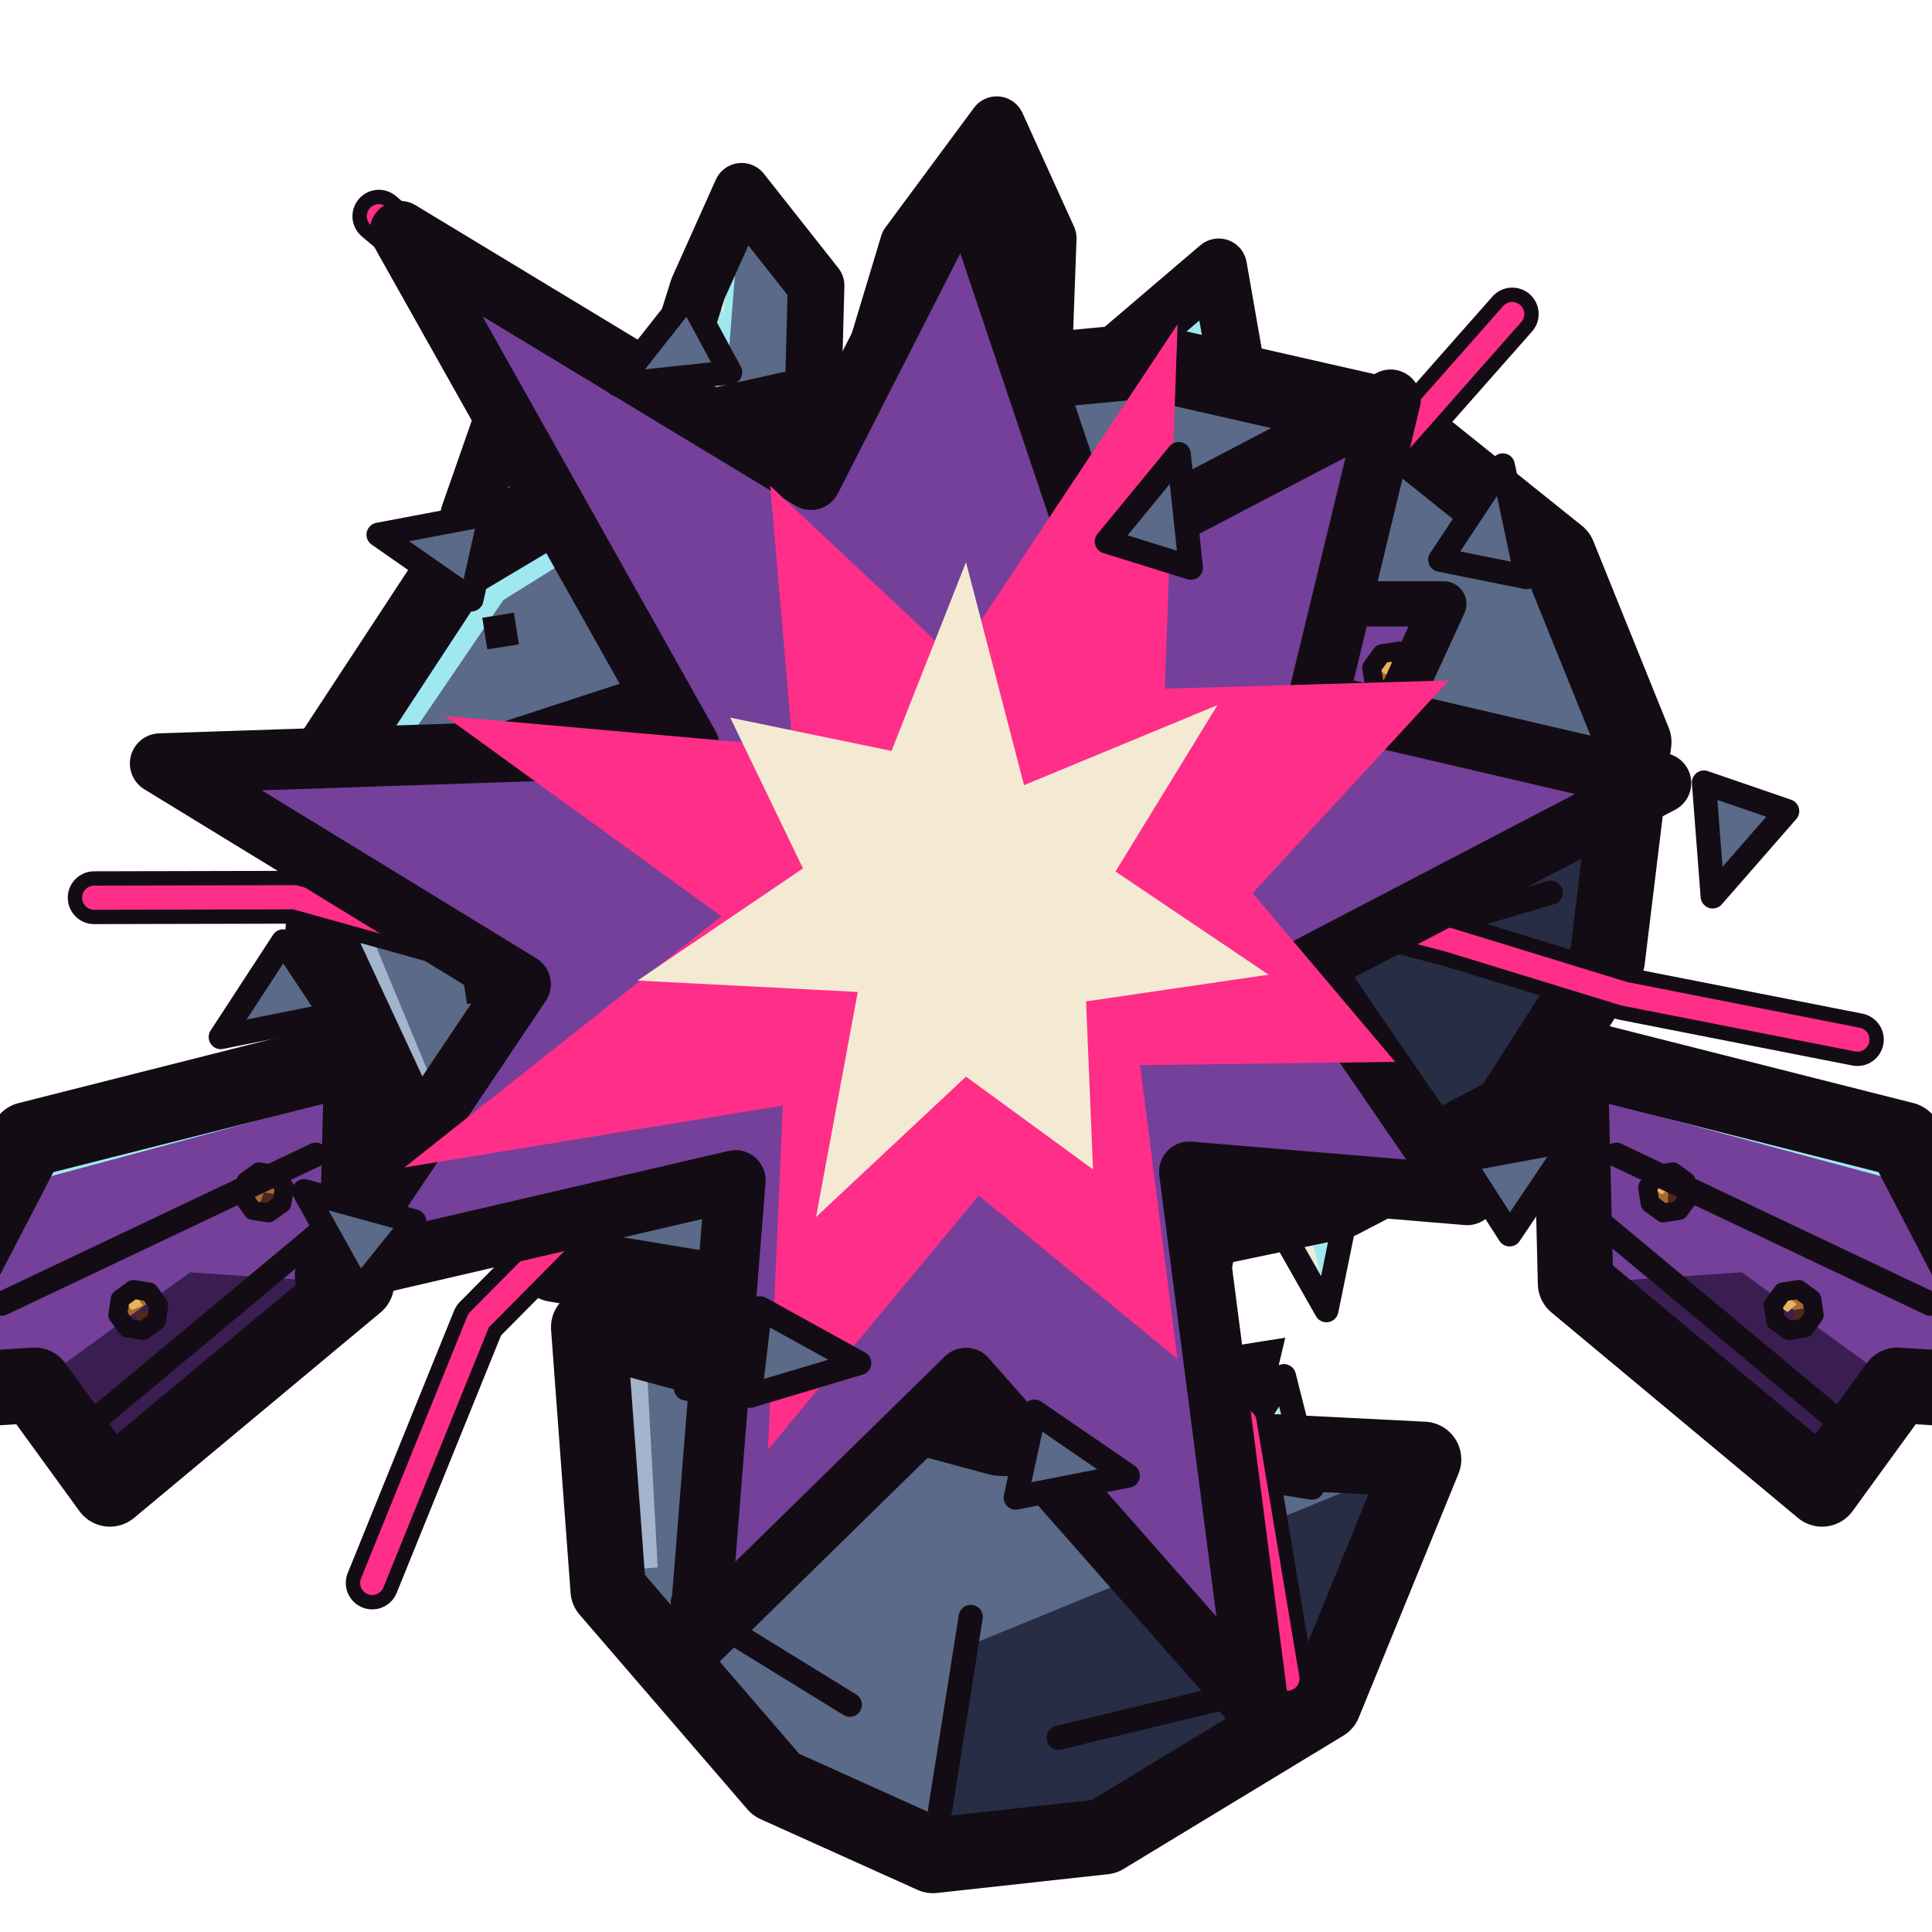
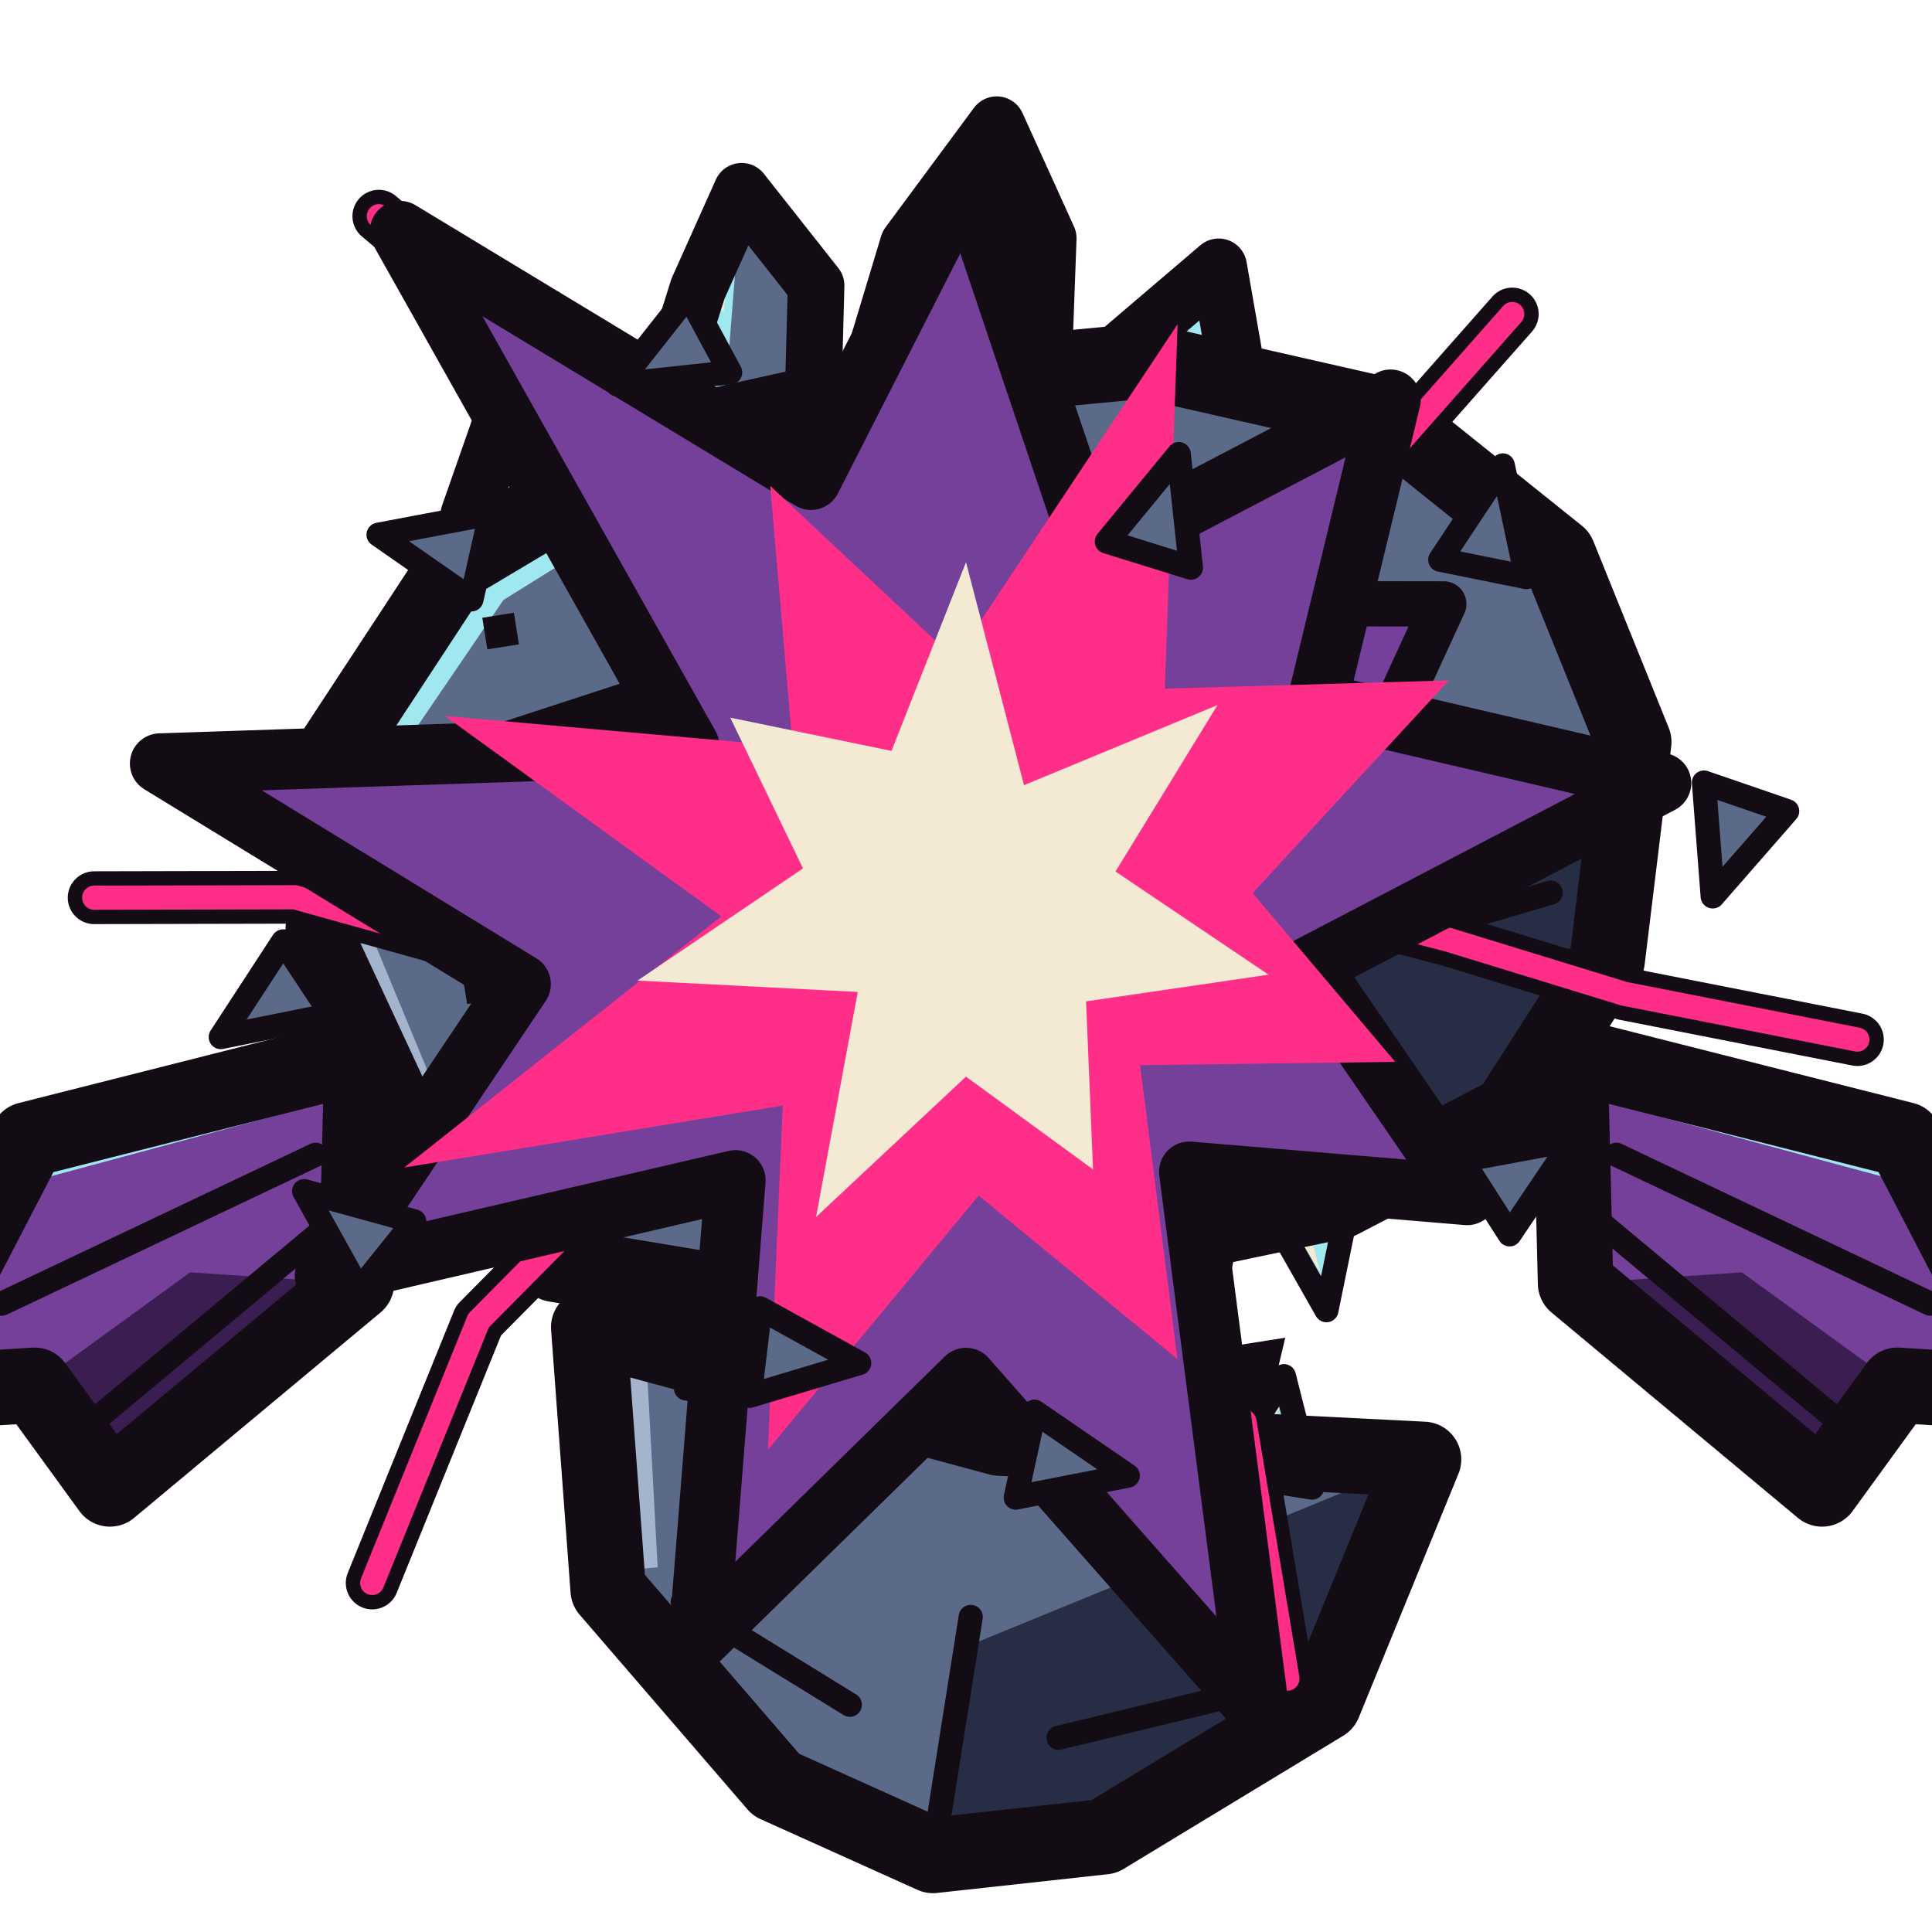
<svg xmlns="http://www.w3.org/2000/svg" viewBox="0 0 256 256" width="256" height="256">
  <defs>
    <filter id="blur" filterUnits="userSpaceOnUse" x="-64" y="-64" width="384" height="384">
      <feGaussianBlur stdDeviation="5" />
    </filter>
  </defs>
  <g transform="translate(128 128) scale(1 1) translate(-128 -128)">
    <g id="glow-back" />
    <g id="body">
      <g class="part" data-part="fin0" transform="translate(-13.25 8.72) rotate(9 40 150)">
        <g class="base">
          <polygon points="58,128 16,146 4,182 22,178 34,190 62,158" fill="#74409A" />
-           <polygon points="50.59,149.07 49.07,150.59 46.93,150.59 45.41,149.07 45.41,146.93 46.93,145.41 49.07,145.41 50.59,146.93" fill="#A66A32" />
-           <polygon points="36.59,167.07 35.07,168.59 32.93,168.59 31.41,167.07 31.41,164.93 32.93,163.41 35.07,163.41 36.59,164.93" fill="#A66A32" />
        </g>
        <g class="shadow">
          <polygon points="62,158 34,190 22,178 40,160" fill="#3A1E52" />
-           <polygon points="48,148 50.8,148 49.74,150.02 47.5,150.8" fill="#4E281D" />
-           <polygon points="34,166 36.8,166 35.74,168.02 33.5,168.8" fill="#4E281D" />
        </g>
        <g class="highlight">
          <polygon points="54,130 18,147 16,152 54,135" fill="#9FE8F0" />
-           <polygon points="46.38,147.44 47.55,146.26 48.5,147.3 47.16,148.14" fill="#E7B65B" />
-           <polygon points="32.38,165.44 33.55,164.26 34.5,165.3 33.16,166.14" fill="#E7B65B" />
        </g>
        <g class="ink">
          <polygon points="58,128 16,146 4,182 22,178 34,190 62,158" fill="none" stroke="#140C14" stroke-width="10" stroke-linejoin="round" />
          <polyline points="54,142 16,168" fill="none" stroke="#140C14" stroke-width="3.2" stroke-linejoin="round" stroke-linecap="round" />
          <polyline points="58,150 30,182" fill="none" stroke="#140C14" stroke-width="3.2" stroke-linejoin="round" stroke-linecap="round" />
-           <polygon points="50.59,149.07 49.07,150.59 46.93,150.59 45.41,149.07 45.41,146.93 46.93,145.41 49.07,145.41 50.59,146.93" fill="none" stroke="#140C14" stroke-width="2.5" stroke-linejoin="round" />
-           <polygon points="36.59,167.07 35.07,168.59 32.93,168.59 31.41,167.07 31.41,164.93 32.93,163.41 35.07,163.41 36.59,164.93" fill="none" stroke="#140C14" stroke-width="2.5" stroke-linejoin="round" />
        </g>
      </g>
      <g class="part" data-part="fin1" transform="translate(13.25 8.72) rotate(-9 216 150)">
        <g class="base">
          <polygon points="198,128 240,146 252,182 234,178 222,190 194,158" fill="#74409A" />
-           <polygon points="210.59,149.07 209.07,150.59 206.93,150.59 205.41,149.07 205.41,146.93 206.93,145.41 209.07,145.41 210.59,146.93" fill="#A66A32" />
-           <polygon points="224.59,167.07 223.07,168.59 220.93,168.59 219.41,167.07 219.41,164.93 220.93,163.41 223.07,163.41 224.59,164.93" fill="#A66A32" />
        </g>
        <g class="shadow">
          <polygon points="194,158 222,190 234,178 216,160" fill="#3A1E52" />
-           <polygon points="208,148 210.8,148 209.74,150.02 207.5,150.8" fill="#4E281D" />
-           <polygon points="222,166 224.8,166 223.74,168.02 221.5,168.8" fill="#4E281D" />
        </g>
        <g class="highlight">
          <polygon points="202,130 238,147 240,152 202,135" fill="#9FE8F0" />
-           <polygon points="206.38,147.44 207.55,146.26 208.5,147.3 207.16,148.14" fill="#E7B65B" />
-           <polygon points="220.38,165.44 221.55,164.26 222.5,165.3 221.16,166.14" fill="#E7B65B" />
        </g>
        <g class="ink">
          <polygon points="198,128 240,146 252,182 234,178 222,190 194,158" fill="none" stroke="#140C14" stroke-width="10" stroke-linejoin="round" />
          <polyline points="202,142 240,168" fill="none" stroke="#140C14" stroke-width="3.2" stroke-linejoin="round" stroke-linecap="round" />
          <polyline points="198,150 226,182" fill="none" stroke="#140C14" stroke-width="3.2" stroke-linejoin="round" stroke-linecap="round" />
-           <polygon points="210.59,149.07 209.07,150.59 206.93,150.59 205.41,149.07 205.41,146.93 206.93,145.41 209.07,145.41 210.59,146.93" fill="none" stroke="#140C14" stroke-width="2.5" stroke-linejoin="round" />
-           <polygon points="224.59,167.07 223.07,168.59 220.93,168.59 219.41,167.07 219.41,164.93 220.93,163.41 223.07,163.41 224.59,164.93" fill="none" stroke="#140C14" stroke-width="2.5" stroke-linejoin="round" />
        </g>
      </g>
      <g class="part" data-part="crown" transform="translate(0 -9.8) rotate(9 128 52)">
        <g class="base">
          <polygon points="67,88 69.7,73.12 69,64 82.3,71.2 85,88" fill="#9FE8F0" />
          <polygon points="171,88 173.7,73.12 187,64 186.3,71.2 189,88" fill="#9FE8F0" />
          <polygon points="89,76 92.3,53.68 96,40 107.7,50.8 111,76" fill="#9FE8F0" />
          <polygon points="145,76 148.3,53.68 160,40 163.7,50.8 167,76" fill="#9FE8F0" />
          <polygon points="115,72 118.9,43.48 128,26 137.1,39.8 141,72" fill="#9FE8F0" />
        </g>
        <g class="shadow">
          <polygon points="69,64 82.3,71.2 85,88 73.9,88" fill="#5A6A88" />
          <polygon points="187,64 186.3,71.2 189,88 182.1,88" fill="#5A6A88" />
          <polygon points="96,40 107.7,50.8 111,76 98.8,76" fill="#5A6A88" />
          <polygon points="160,40 163.7,50.8 167,76 157.2,76" fill="#5A6A88" />
          <polygon points="128,26 137.1,39.8 141,72 128,72" fill="#5A6A88" />
        </g>
        <g class="highlight">
          <polygon points="70.7,73.12 68,67 72.85,74.8" fill="#F4EAD4" />
          <polygon points="174.7,73.12 186,67 176.85,74.8" fill="#F4EAD4" />
          <polygon points="93.3,53.68 95,43 96.15,56.2" fill="#F4EAD4" />
          <polygon points="149.3,53.68 159,43 152.15,56.2" fill="#F4EAD4" />
          <polygon points="119.9,43.48 127,29 123.45,46.7" fill="#F4EAD4" />
        </g>
        <g class="ink">
          <polygon points="67,88 69.7,73.12 69,64 82.3,71.2 85,88" fill="none" stroke="#140C14" stroke-width="7.5" stroke-linejoin="round" />
          <polygon points="171,88 173.7,73.12 187,64 186.3,71.2 189,88" fill="none" stroke="#140C14" stroke-width="7.5" stroke-linejoin="round" />
          <polygon points="89,76 92.3,53.68 96,40 107.7,50.8 111,76" fill="none" stroke="#140C14" stroke-width="7.5" stroke-linejoin="round" />
          <polygon points="145,76 148.3,53.68 160,40 163.7,50.8 167,76" fill="none" stroke="#140C14" stroke-width="7.5" stroke-linejoin="round" />
          <polygon points="115,72 118.9,43.48 128,26 137.1,39.8 141,72" fill="none" stroke="#140C14" stroke-width="7.5" stroke-linejoin="round" />
        </g>
      </g>
      <g class="part" data-part="maw" transform="translate(0 18.2) rotate(-9 128 186)">
        <g class="ink">
          <polygon points="82,166 174,166 160,200 96,200" fill="#140C14" />
        </g>
      </g>
      <g class="part" data-part="jaw" transform="translate(0 18.2) rotate(9 128 200)">
        <g class="base">
          <polygon points="128,172 72,166 80,200 106,222 128,228 150,222 176,200 184,166" fill="#5A6A88" />
          <polygon points="86,172 98,172 92,158" fill="#9FE8F0" />
          <polygon points="102,172 114,172 108,158" fill="#9FE8F0" />
          <polygon points="142,172 154,172 148,158" fill="#9FE8F0" />
          <polygon points="158,172 170,172 164,158" fill="#9FE8F0" />
        </g>
        <g class="shadow">
          <polygon points="128,200 184,166 176,200 150,222 128,228" fill="#262D44" />
        </g>
        <g class="highlight">
          <polygon points="74,168 80,168 86,196 82,197" fill="#A3B4CC" />
          <polygon points="88,171 91,171 92,162" fill="#F4EAD4" />
          <polygon points="104,171 107,171 108,162" fill="#F4EAD4" />
          <polygon points="144,171 147,171 148,162" fill="#F4EAD4" />
          <polygon points="160,171 163,171 164,162" fill="#F4EAD4" />
        </g>
        <g class="ink">
          <polygon points="128,172 72,166 80,200 106,222 128,228 150,222 176,200 184,166" fill="none" stroke="#140C14" stroke-width="10" stroke-linejoin="round" />
          <polygon points="86,172 98,172 92,158" fill="none" stroke="#140C14" stroke-width="3.2" stroke-linejoin="round" />
          <polygon points="102,172 114,172 108,158" fill="none" stroke="#140C14" stroke-width="3.2" stroke-linejoin="round" />
          <polygon points="142,172 154,172 148,158" fill="none" stroke="#140C14" stroke-width="3.2" stroke-linejoin="round" />
          <polygon points="158,172 170,172 164,158" fill="none" stroke="#140C14" stroke-width="3.2" stroke-linejoin="round" />
          <polyline points="128,196 128,222" fill="none" stroke="#140C14" stroke-width="3.2" stroke-linejoin="round" stroke-linecap="round" />
          <polyline points="90,200 114,210" fill="none" stroke="#140C14" stroke-width="3.2" stroke-linejoin="round" stroke-linecap="round" />
          <polyline points="166,200 142,210" fill="none" stroke="#140C14" stroke-width="3.2" stroke-linejoin="round" stroke-linecap="round" />
        </g>
      </g>
      <g class="part" data-part="skull" transform="translate(0 -9.8) rotate(-9 128 112)">
        <g class="base">
          <polygon points="128,60 96,62 66,74 46,96 40,122 48,150 64,168 88,176 128,178 168,176 192,168 208,150 216,122 210,96 190,74 160,62" fill="#5A6A88" />
          <polygon points="86,174 98,174 92,190" fill="#9FE8F0" />
          <polygon points="102,174 114,174 108,190" fill="#9FE8F0" />
          <polygon points="122,174 134,174 128,188" fill="#9FE8F0" />
          <polygon points="142,174 154,174 148,190" fill="#9FE8F0" />
          <polygon points="158,174 170,174 164,190" fill="#9FE8F0" />
          <polygon points="62,100 112,92 118,108 74,118" fill="#74409A" />
          <polygon points="194,100 144,92 138,108 182,118" fill="#74409A" />
-           <polygon points="72.77,109.15 71.15,110.77 68.85,110.77 67.23,109.15 67.23,106.85 68.85,105.23 71.15,105.23 72.77,106.85" fill="#A66A32" />
-           <polygon points="90.77,151.15 89.15,152.77 86.85,152.77 85.23,151.15 85.23,148.85 86.85,147.23 89.15,147.23 90.77,148.85" fill="#A66A32" />
-           <polygon points="170.77,151.15 169.15,152.77 166.85,152.77 165.23,151.15 165.23,148.85 166.85,147.23 169.15,147.23 170.77,148.85" fill="#A66A32" />
-           <polygon points="188.77,109.15 187.15,110.77 184.85,110.77 183.23,109.15 183.23,106.85 184.85,105.23 187.15,105.23 188.77,106.85" fill="#A66A32" />
        </g>
        <g class="shadow">
          <polygon points="128,140 196,126 216,122 208,150 192,168 168,176 128,178" fill="#262D44" />
          <polygon points="74,118 118,108 116,102 78,110" fill="#3A1E52" />
          <polygon points="182,118 138,108 140,102 178,110" fill="#3A1E52" />
-           <polygon points="70,108 73,108 71.86,110.16 69.46,111" fill="#4E281D" />
-           <polygon points="88,150 91,150 89.86,152.16 87.46,153" fill="#4E281D" />
-           <polygon points="168,150 171,150 169.86,152.16 167.46,153" fill="#4E281D" />
-           <polygon points="186,108 189,108 187.86,110.16 185.46,111" fill="#4E281D" />
        </g>
        <g class="highlight">
          <polygon points="96,64 68,76 50,96 55,97 71,80 97,69" fill="#9FE8F0" />
          <polygon points="42,122 49,148 53,147 47,122" fill="#A3B4CC" />
          <polygon points="88,175 91,175 92,185" fill="#F4EAD4" />
          <polygon points="104,175 107,175 108,185" fill="#F4EAD4" />
          <polygon points="124,175 127,175 128,185" fill="#F4EAD4" />
          <polygon points="144,175 147,175 148,185" fill="#F4EAD4" />
          <polygon points="160,175 163,175 164,185" fill="#F4EAD4" />
-           <polygon points="68.26,107.4 69.52,106.14 70.54,107.25 69.1,108.15" fill="#E7B65B" />
-           <polygon points="86.26,149.4 87.52,148.14 88.54,149.25 87.1,150.15" fill="#E7B65B" />
-           <polygon points="166.26,149.4 167.52,148.14 168.54,149.25 167.1,150.15" fill="#E7B65B" />
-           <polygon points="184.26,107.4 185.52,106.14 186.54,107.25 185.1,108.15" fill="#E7B65B" />
        </g>
        <g class="ink">
          <polygon points="86,174 98,174 92,190" fill="none" stroke="#140C14" stroke-width="3.2" stroke-linejoin="round" />
          <polygon points="102,174 114,174 108,190" fill="none" stroke="#140C14" stroke-width="3.2" stroke-linejoin="round" />
          <polygon points="122,174 134,174 128,188" fill="none" stroke="#140C14" stroke-width="3.2" stroke-linejoin="round" />
          <polygon points="142,174 154,174 148,190" fill="none" stroke="#140C14" stroke-width="3.2" stroke-linejoin="round" />
          <polygon points="158,174 170,174 164,190" fill="none" stroke="#140C14" stroke-width="3.2" stroke-linejoin="round" />
          <polygon points="128,60 96,62 66,74 46,96 40,122 48,150 64,168 88,176 128,178 168,176 192,168 208,150 216,122 210,96 190,74 160,62" fill="none" stroke="#140C14" stroke-width="10" stroke-linejoin="round" />
          <polygon points="62,100 112,92 118,108 74,118" fill="none" stroke="#140C14" stroke-width="6" stroke-linejoin="round" />
          <polygon points="80,122 110,114 106,126 84,130" fill="#140C14" />
          <polygon points="194,100 144,92 138,108 182,118" fill="none" stroke="#140C14" stroke-width="6" stroke-linejoin="round" />
          <polygon points="176,122 146,114 150,126 172,130" fill="#140C14" />
          <polyline points="128,64 128,90" fill="none" stroke="#140C14" stroke-width="5" stroke-linejoin="round" stroke-linecap="round" />
          <polyline points="128,132 128,168" fill="none" stroke="#140C14" stroke-width="3.2" stroke-linejoin="round" stroke-linecap="round" />
          <polyline points="54,140 100,146" fill="none" stroke="#140C14" stroke-width="3.2" stroke-linejoin="round" stroke-linecap="round" />
          <polyline points="202,140 156,146" fill="none" stroke="#140C14" stroke-width="3.2" stroke-linejoin="round" stroke-linecap="round" />
-           <polygon points="72.77,109.15 71.15,110.77 68.85,110.77 67.23,109.15 67.23,106.85 68.85,105.23 71.15,105.23 72.77,106.85" fill="none" stroke="#140C14" stroke-width="2.5" stroke-linejoin="round" />
-           <polygon points="90.77,151.15 89.15,152.77 86.85,152.77 85.23,151.15 85.23,148.85 86.85,147.23 89.15,147.23 90.77,148.85" fill="none" stroke="#140C14" stroke-width="2.5" stroke-linejoin="round" />
-           <polygon points="170.77,151.15 169.15,152.77 166.85,152.77 165.23,151.15 165.23,148.85 166.85,147.23 169.15,147.23 170.77,148.85" fill="none" stroke="#140C14" stroke-width="2.5" stroke-linejoin="round" />
-           <polygon points="188.77,109.15 187.15,110.77 184.85,110.77 183.23,109.15 183.23,106.85 184.85,105.23 187.15,105.23 188.77,106.85" fill="none" stroke="#140C14" stroke-width="2.5" stroke-linejoin="round" />
          <polygon points="72.12,86.12 67.88,86.12 67.88,81.88 72.12,81.88" fill="#140C14" />
          <polygon points="188.12,86.12 183.88,86.12 183.88,81.88 188.12,81.88" fill="#140C14" />
          <polygon points="62.12,132.12 57.88,132.12 57.88,127.88 62.12,127.88" fill="#140C14" />
          <polygon points="198.12,132.12 193.88,132.12 193.88,127.88 198.12,127.88" fill="#140C14" />
        </g>
      </g>
    </g>
    <g id="glow" />
  </g>
  <g id="fx" transform="translate(128 128) scale(1 1) translate(-128 -128)">
    <polyline points="128,122 154.84,114.91 192,124.55 215.22,131.68 246.11,137.75" fill="none" stroke="#140C14" stroke-width="7" stroke-linejoin="round" stroke-linecap="round" />
    <polyline points="128,122 154.84,114.91 192,124.55 215.22,131.68 246.11,137.75" fill="none" stroke="#FF2E88" stroke-width="3.2" stroke-linecap="round" stroke-linejoin="round" />
    <polyline points="128,122 139.38,145.25 143.7,168.67 164.9,188.38 170.59,222.43" fill="none" stroke="#140C14" stroke-width="7" stroke-linejoin="round" stroke-linecap="round" />
    <polyline points="128,122 139.38,145.25 143.7,168.67 164.9,188.38 170.59,222.43" fill="none" stroke="#FF2E88" stroke-width="3.2" stroke-linecap="round" stroke-linejoin="round" />
    <polyline points="128,122 114.15,148.33 85.74,152.44 63.41,174.99 49.32,209.75" fill="none" stroke="#140C14" stroke-width="7" stroke-linejoin="round" stroke-linecap="round" />
    <polyline points="128,122 114.15,148.33 85.74,152.44 63.41,174.99 49.32,209.75" fill="none" stroke="#FF2E88" stroke-width="3.2" stroke-linecap="round" stroke-linejoin="round" />
    <polyline points="128,122 103.57,124.96 70.01,127.52 39.07,118.89 12.48,118.95" fill="none" stroke="#140C14" stroke-width="7" stroke-linejoin="round" stroke-linecap="round" />
    <polyline points="128,122 103.57,124.96 70.01,127.52 39.07,118.89 12.48,118.95" fill="none" stroke="#FF2E88" stroke-width="3.2" stroke-linecap="round" stroke-linejoin="round" />
    <polyline points="128,122 101.24,105.94 93.62,67.99 67.58,43.27 50.2,28.65" fill="none" stroke="#140C14" stroke-width="7" stroke-linejoin="round" stroke-linecap="round" />
    <polyline points="128,122 101.24,105.94 93.62,67.99 67.58,43.27 50.2,28.65" fill="none" stroke="#FF2E88" stroke-width="3.2" stroke-linecap="round" stroke-linejoin="round" />
    <polyline points="128,122 144.99,105.35 154.38,81.48 175.54,69.74 200.38,41.61" fill="none" stroke="#140C14" stroke-width="7" stroke-linejoin="round" stroke-linecap="round" />
    <polyline points="128,122 144.99,105.35 154.38,81.48 175.54,69.74 200.38,41.61" fill="none" stroke="#FF2E88" stroke-width="3.2" stroke-linecap="round" stroke-linejoin="round" />
    <polygon points="128,23.27 144.91,73.54 184.26,52.96 174.53,93.14 220.1,103.76 173.6,128.04 194.41,158.34 157.58,155.26 166.83,226.67 128,182.59 92.6,217.27 97.45,156.4 43.06,169.04 68.99,130.4 21.21,101.17 91.32,98.83 53,30.62 107.46,63.57" fill="#74409A" stroke="#140C14" stroke-width="8" stroke-linejoin="round" />
    <polygon points="156.04,42.96 154.35,91.25 191.98,90.16 165.98,118.34 184.87,140.7 151.07,141.14 156.02,180.08 129.68,158.42 101.76,192.1 103.72,146.49 53.58,154.7 95.58,121.42 58.96,94.87 105.03,98.95 102.06,64.38 126.57,87.35" fill="#FF2E88" />
    <polygon points="128,74.49 135.69,104.04 161.32,93.43 147.81,115.48 168.09,129.15 143.91,132.69 144.83,154.95 128,142.66 108.13,161.26 113.66,131.44 84.48,129.93 106.4,115.07 96.76,95.09 118.13,99.5" fill="#F4EAD4" />
    <polygon points="226.94,118.78 225.78,103.69 236.81,107.48" fill="#5A6A88" stroke="#140C14" stroke-width="3.2" stroke-linejoin="round" />
    <polygon points="208.49,151.01 200.03,163.56 193.74,153.74" fill="#5A6A88" stroke="#140C14" stroke-width="3.2" stroke-linejoin="round" />
    <polygon points="149.44,195.53 134.59,198.44 137.07,187.05" fill="#5A6A88" stroke="#140C14" stroke-width="3.2" stroke-linejoin="round" />
    <polygon points="113.85,180.61 99.35,184.95 100.72,173.36" fill="#5A6A88" stroke="#140C14" stroke-width="3.2" stroke-linejoin="round" />
    <polygon points="40.3,157.83 54.89,161.84 47.59,170.94" fill="#5A6A88" stroke="#140C14" stroke-width="3.2" stroke-linejoin="round" />
    <polygon points="29.25,137.42 37.52,124.74 43.96,134.46" fill="#5A6A88" stroke="#140C14" stroke-width="3.2" stroke-linejoin="round" />
    <polygon points="50.16,70.85 65.03,68.04 62.47,79.42" fill="#5A6A88" stroke="#140C14" stroke-width="3.2" stroke-linejoin="round" />
    <polygon points="81.84,50.95 91.21,39.07 96.75,49.34" fill="#5A6A88" stroke="#140C14" stroke-width="3.2" stroke-linejoin="round" />
    <polygon points="156.19,60.17 157.8,75.22 146.66,71.76" fill="#5A6A88" stroke="#140C14" stroke-width="3.2" stroke-linejoin="round" />
    <polygon points="199.13,61.67 202.27,76.47 190.84,74.17" fill="#5A6A88" stroke="#140C14" stroke-width="3.2" stroke-linejoin="round" />
  </g>
</svg>
